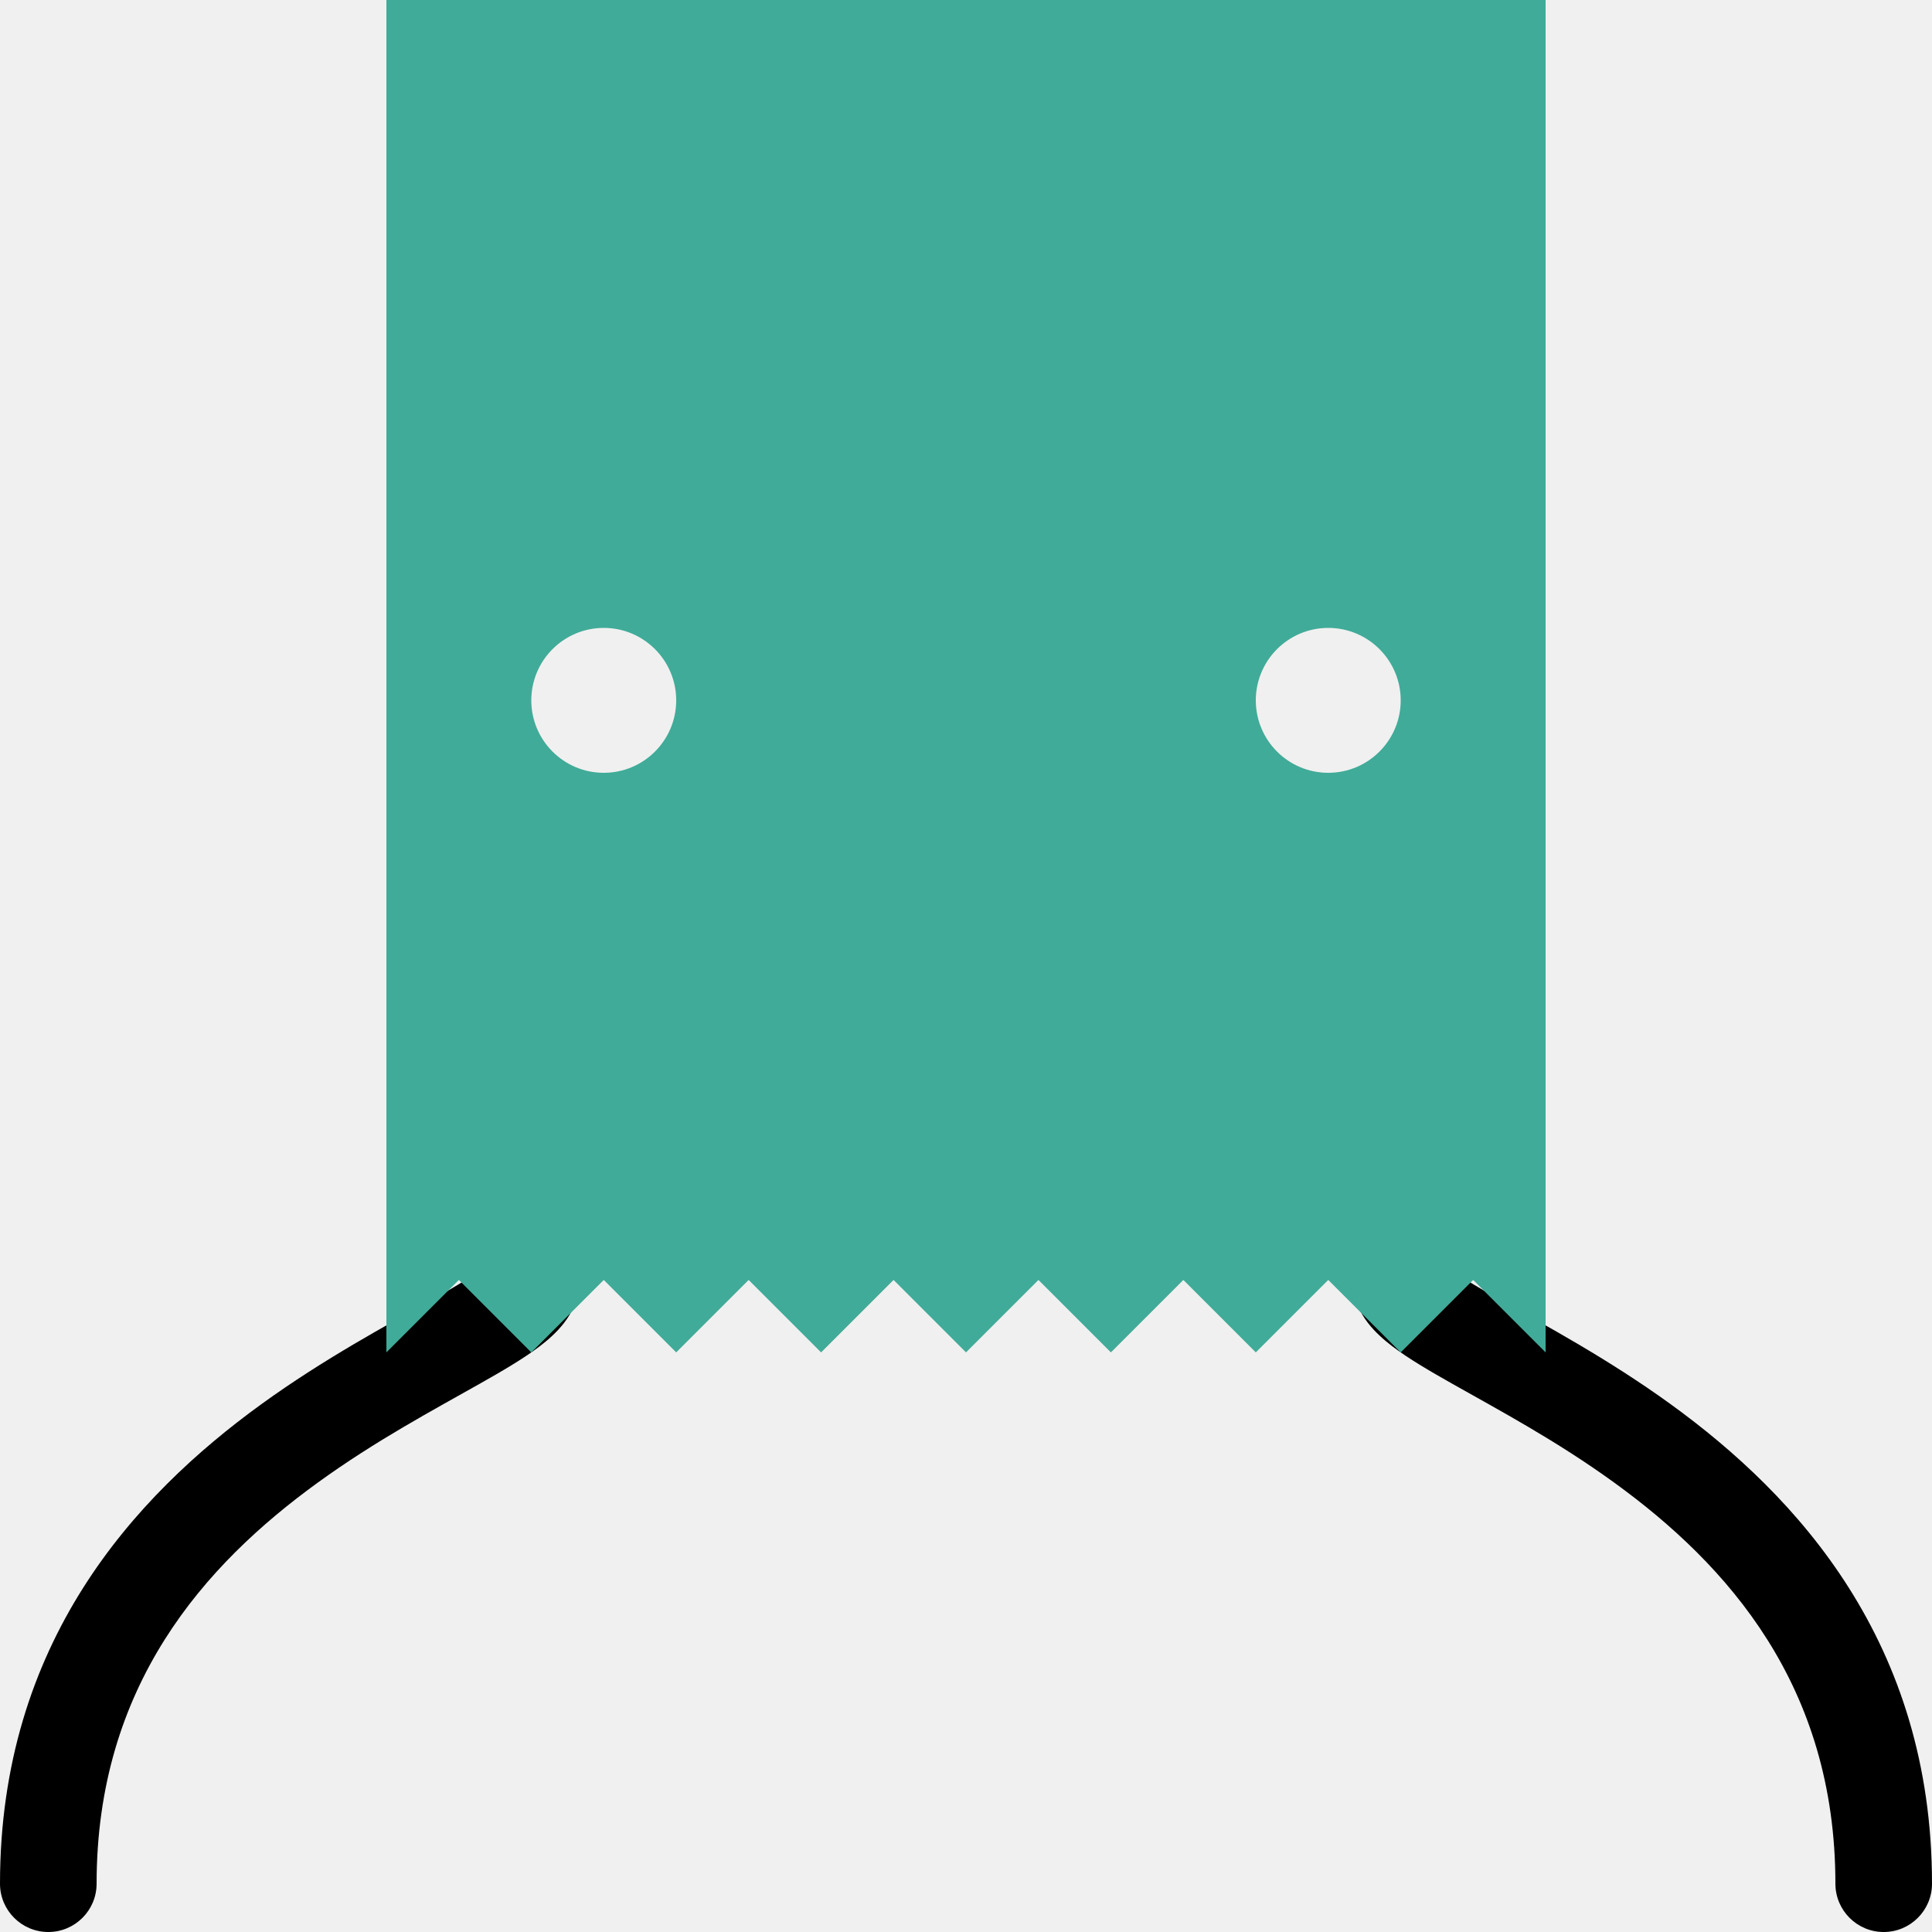
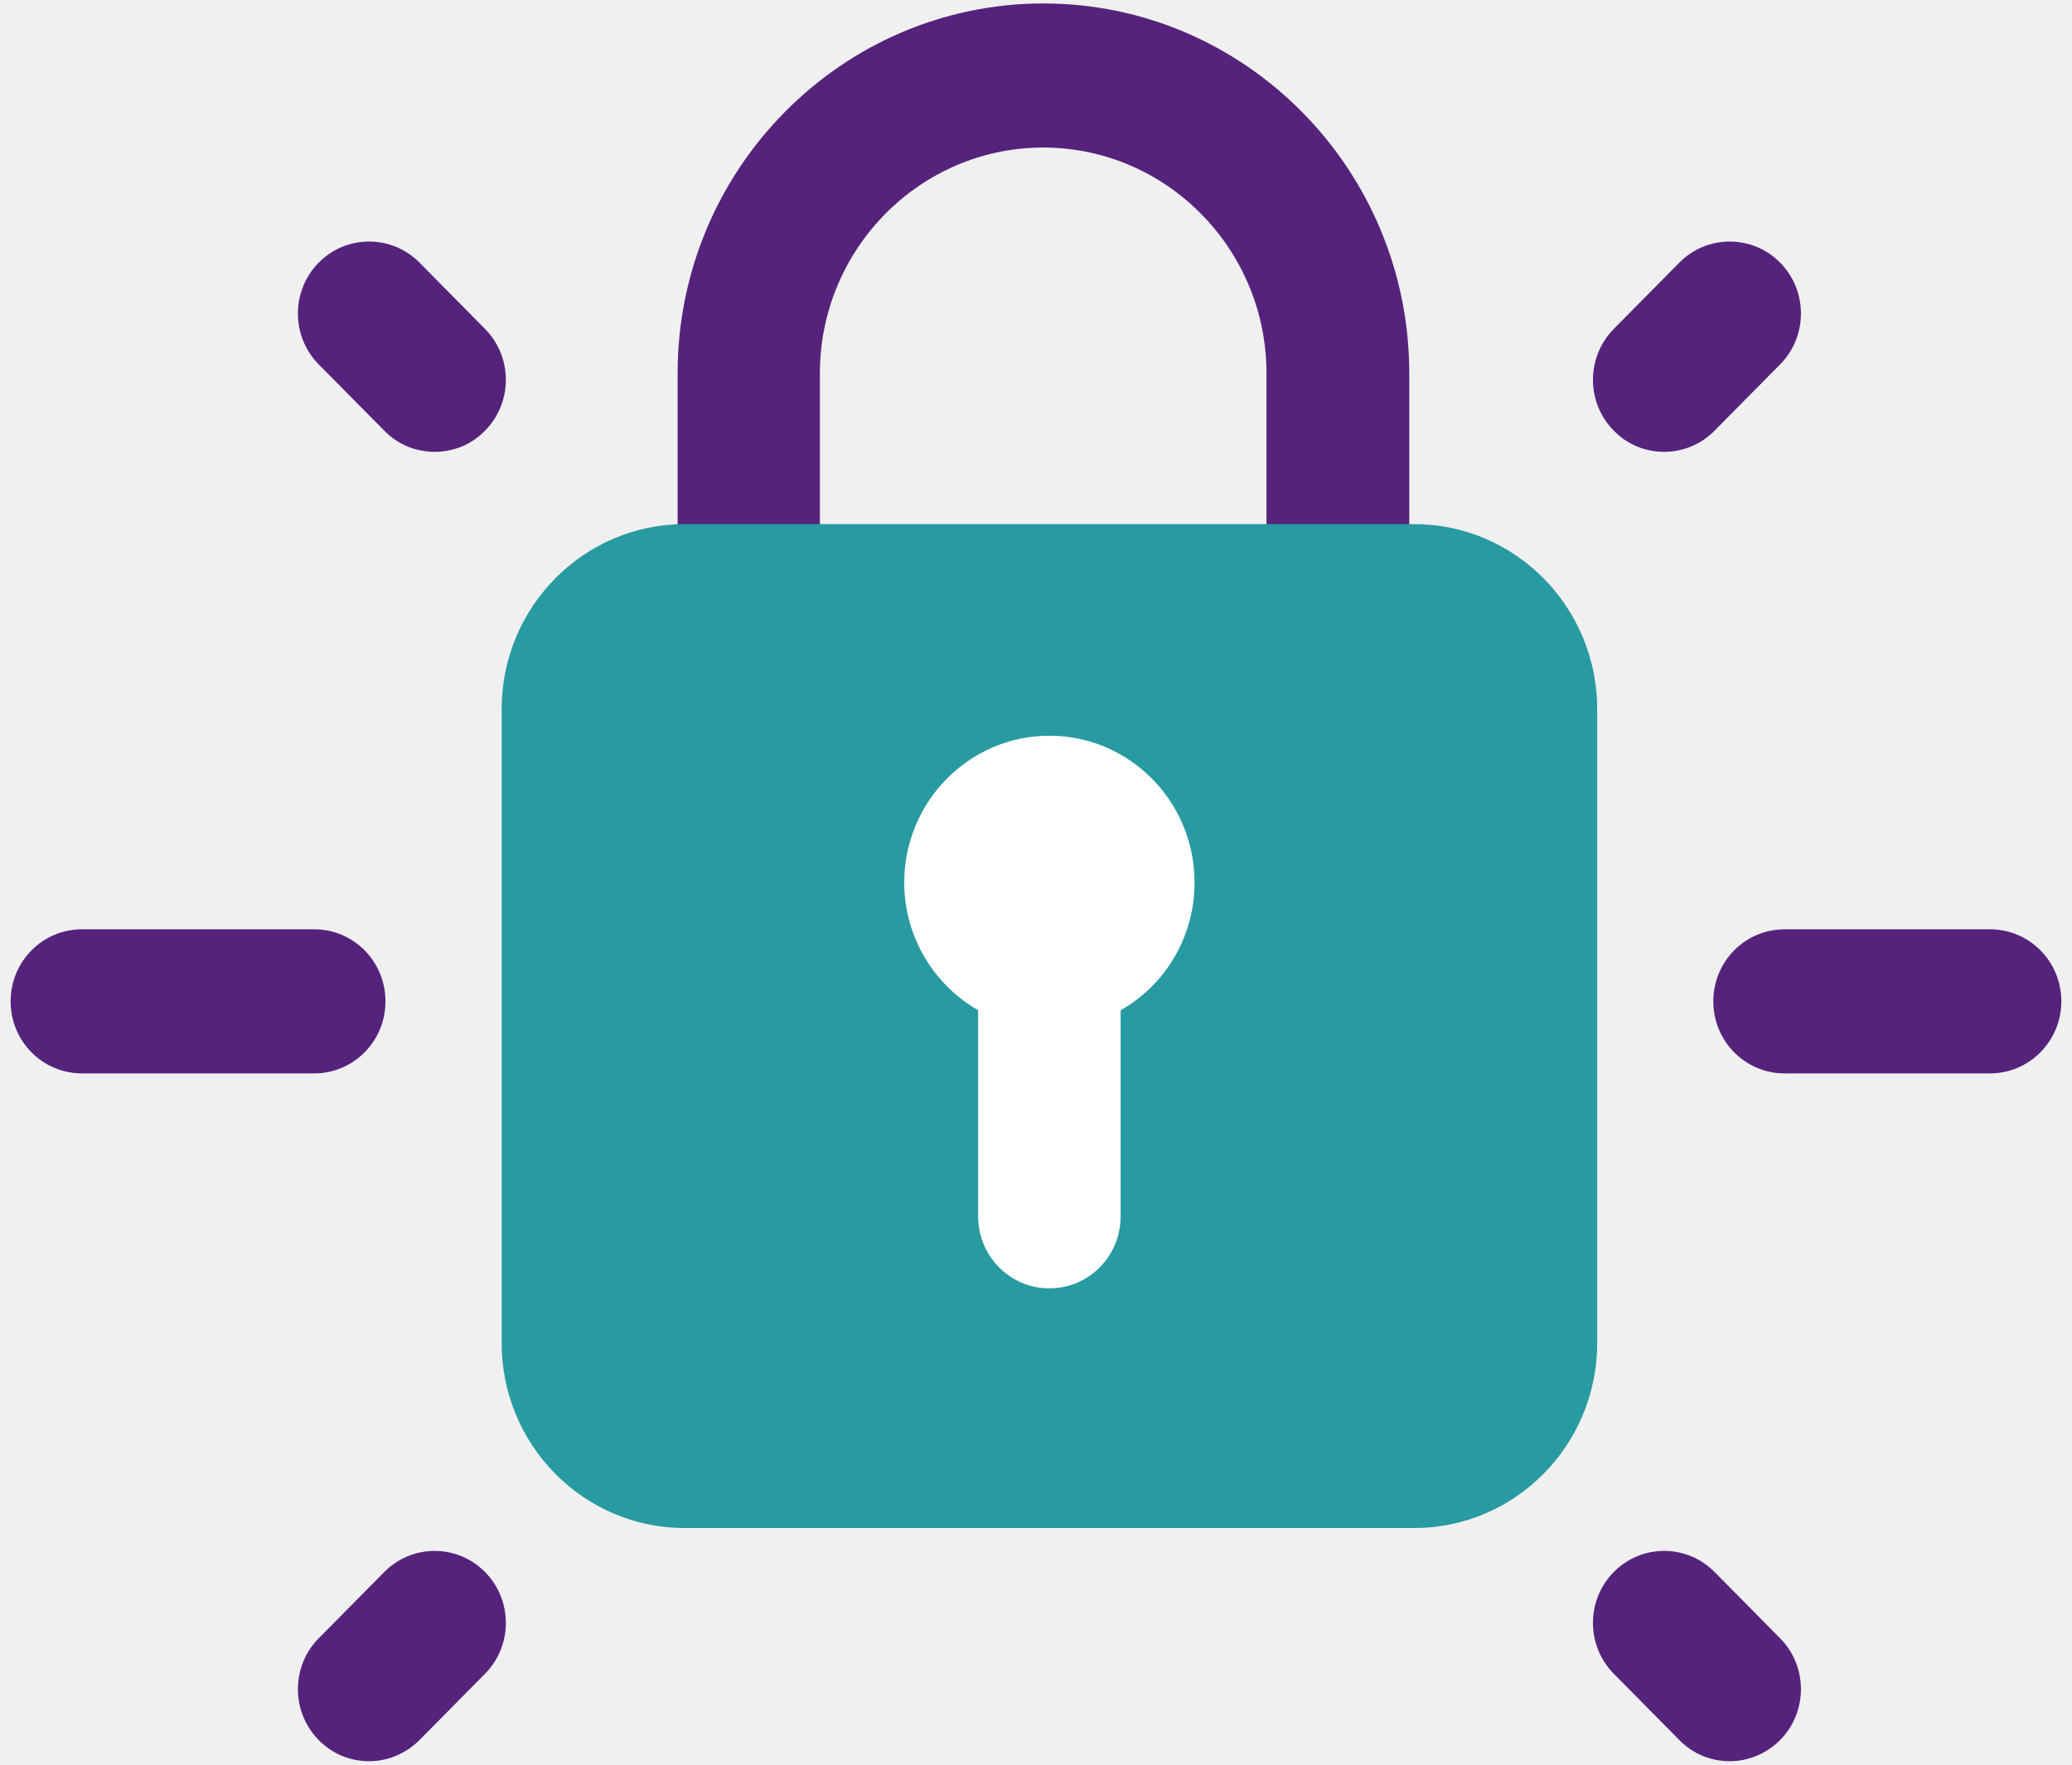
- <svg xmlns="http://www.w3.org/2000/svg" width="40" height="40" viewBox="0 0 40 40" fill="none">
-   <path d="M0 39C0 39.552 0.448 40 1 40C1.552 40 2 39.552 2 39H0ZM10 26.5C10 26.29 10.092 26.172 10.094 26.169C10.097 26.165 10.067 26.202 9.963 26.282C9.753 26.442 9.422 26.641 8.946 26.91C8.033 27.425 6.721 28.124 5.414 29.07C2.774 30.982 0 34.012 0 39H2C2 34.901 4.226 32.399 6.586 30.691C7.779 29.827 8.967 29.195 9.929 28.651C10.39 28.391 10.841 28.128 11.178 27.871C11.347 27.741 11.532 27.58 11.681 27.386C11.83 27.191 12 26.889 12 26.5H10Z" fill="black" />
-   <path d="M40 39C40 39.552 39.552 40 39 40C38.448 40 38 39.552 38 39H40ZM30 26.5C30 26.29 29.908 26.172 29.906 26.169C29.903 26.165 29.933 26.202 30.037 26.282C30.247 26.442 30.578 26.641 31.054 26.91C31.967 27.425 33.279 28.124 34.586 29.07C37.226 30.982 40 34.012 40 39H38C38 34.901 35.774 32.399 33.414 30.691C32.221 29.827 31.033 29.195 30.071 28.651C29.61 28.391 29.159 28.128 28.822 27.871C28.653 27.741 28.468 27.58 28.319 27.386C28.17 27.191 28 26.889 28 26.5H30Z" fill="black" />
-   <path fill-rule="evenodd" clip-rule="evenodd" d="M8 0H32V28L30.5 26.5L29 28L27.5 26.5L26 28L24.5 26.5L23 28L21.5 26.5L20 28L18.5 26.5L17 28L15.5 26.5L14 28L12.5 26.5L11 28L9.5 26.5L8 28V0ZM14 14.5C14 15.328 13.328 16 12.5 16C11.672 16 11 15.328 11 14.5C11 13.672 11.672 13 12.5 13C13.328 13 14 13.672 14 14.5ZM27.5 16C28.328 16 29 15.328 29 14.5C29 13.672 28.328 13 27.5 13C26.672 13 26 13.672 26 14.5C26 15.328 26.672 16 27.5 16Z" fill="#40AB98" />
+ <svg xmlns="http://www.w3.org/2000/svg" width="54" height="46" viewBox="0 0 54 46" fill="none">
+   <path d="M34.864 23.072H19.517C18.49 23.072 17.66 22.233 17.66 21.194V9.731C17.66 4.416 21.938 0.09 27.194 0.09C32.45 0.09 36.728 4.416 36.728 9.731V21.194C36.722 22.233 35.892 23.072 34.864 23.072ZM21.375 19.316H33.007V9.731C33.007 6.488 30.395 3.846 27.188 3.846C23.981 3.846 21.368 6.488 21.368 9.731V19.316H21.375Z" fill="#55237C" />
+   <path d="M36.853 39.831H17.847C15.21 39.831 13.074 37.671 13.074 35.004V18.489C13.074 15.822 15.21 13.662 17.847 13.662H36.853C39.49 13.662 41.626 15.822 41.626 18.489V35.004C41.626 37.671 39.49 39.831 36.853 39.831Z" fill="#289AA1" />
+   <path d="M31.132 23.003C31.132 20.887 29.435 19.178 27.349 19.178C25.263 19.178 23.566 20.893 23.566 23.003C23.566 24.43 24.346 25.676 25.492 26.333V31.705C25.492 32.744 26.321 33.583 27.349 33.583C28.377 33.583 29.206 32.744 29.206 31.705V26.333C30.358 25.682 31.132 24.436 31.132 23.003Z" fill="white" />
+   <path d="M8.189 27.98H2.135C1.107 27.98 0.277 27.141 0.277 26.102C0.277 25.062 1.107 24.224 2.135 24.224H8.189C9.217 24.224 10.046 25.062 10.046 26.102C10.046 27.141 9.217 27.98 8.189 27.98Z" fill="#55237C" />
+   <path d="M51.865 27.98H46.51C45.482 27.98 44.652 27.141 44.652 26.102C44.652 25.062 45.482 24.224 46.51 24.224H51.865C52.892 24.224 53.722 25.062 53.722 26.102C53.722 27.141 52.886 27.98 51.865 27.98Z" fill="#55237C" />
+   <path d="M43.371 11.778C42.895 11.778 42.418 11.597 42.059 11.227C41.334 10.495 41.334 9.306 42.059 8.573L43.767 6.845C44.492 6.113 45.668 6.113 46.392 6.845C47.117 7.578 47.117 8.767 46.392 9.5L44.684 11.227C44.319 11.597 43.842 11.778 43.371 11.778Z" fill="#55237C" />
+   <path d="M11.328 11.778C10.851 11.778 10.375 11.597 10.016 11.227L8.307 9.5C7.583 8.767 7.583 7.578 8.307 6.845C9.031 6.113 10.207 6.113 10.932 6.845L12.64 8.573C13.365 9.306 13.365 10.495 12.64 11.227C12.281 11.597 11.805 11.778 11.328 11.778Z" fill="#55237C" />
+   <path d="M9.619 45.909C9.143 45.909 8.666 45.728 8.307 45.358C7.583 44.626 7.583 43.436 8.307 42.704L10.016 40.976C10.74 40.244 11.916 40.244 12.64 40.976C13.365 41.709 13.365 42.898 12.64 43.63L10.932 45.358C10.567 45.721 10.096 45.909 9.619 45.909Z" fill="#55237C" />
+   <path d="M45.08 45.909C44.603 45.909 44.127 45.728 43.767 45.358L42.059 43.63C41.334 42.898 41.334 41.709 42.059 40.976C42.783 40.244 43.959 40.244 44.684 40.976L46.392 42.704C47.117 43.436 47.117 44.626 46.392 45.358C46.027 45.721 45.557 45.909 45.08 45.909Z" fill="#55237C" />
</svg>
